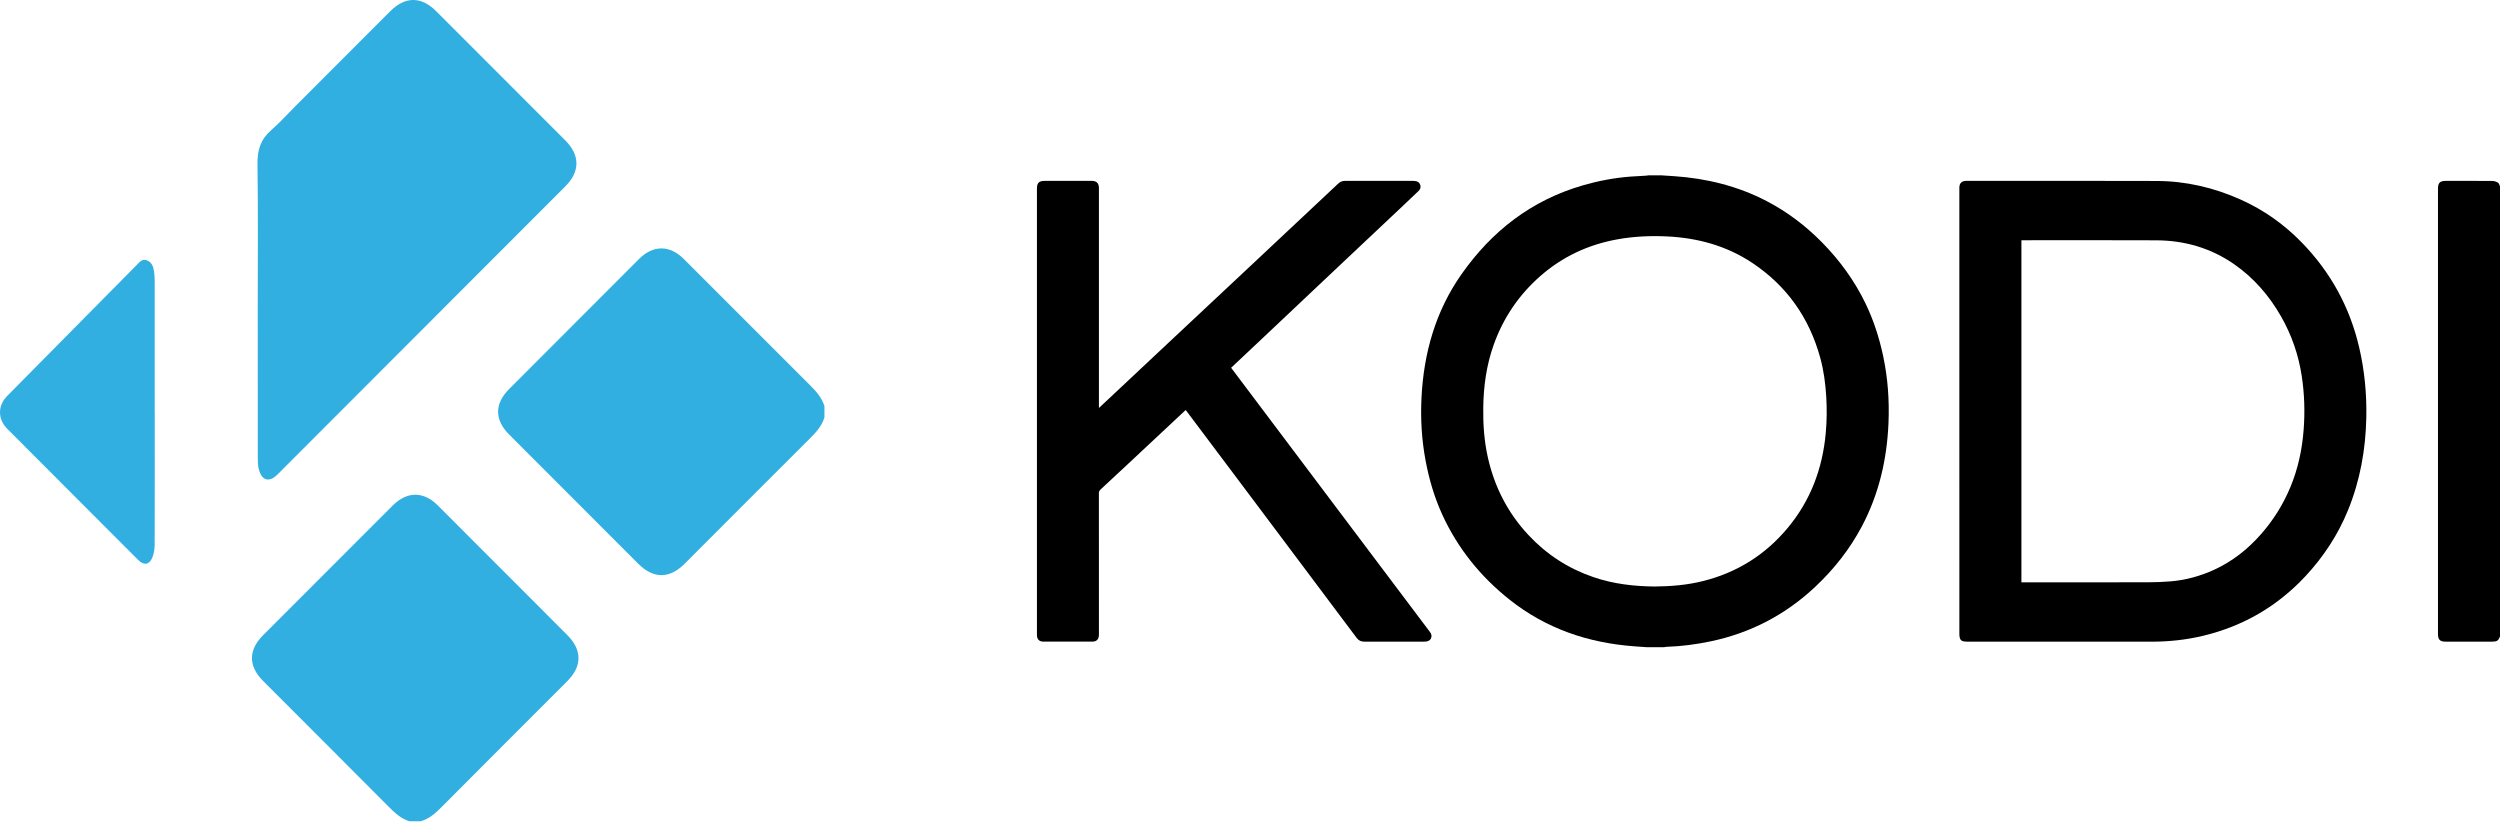
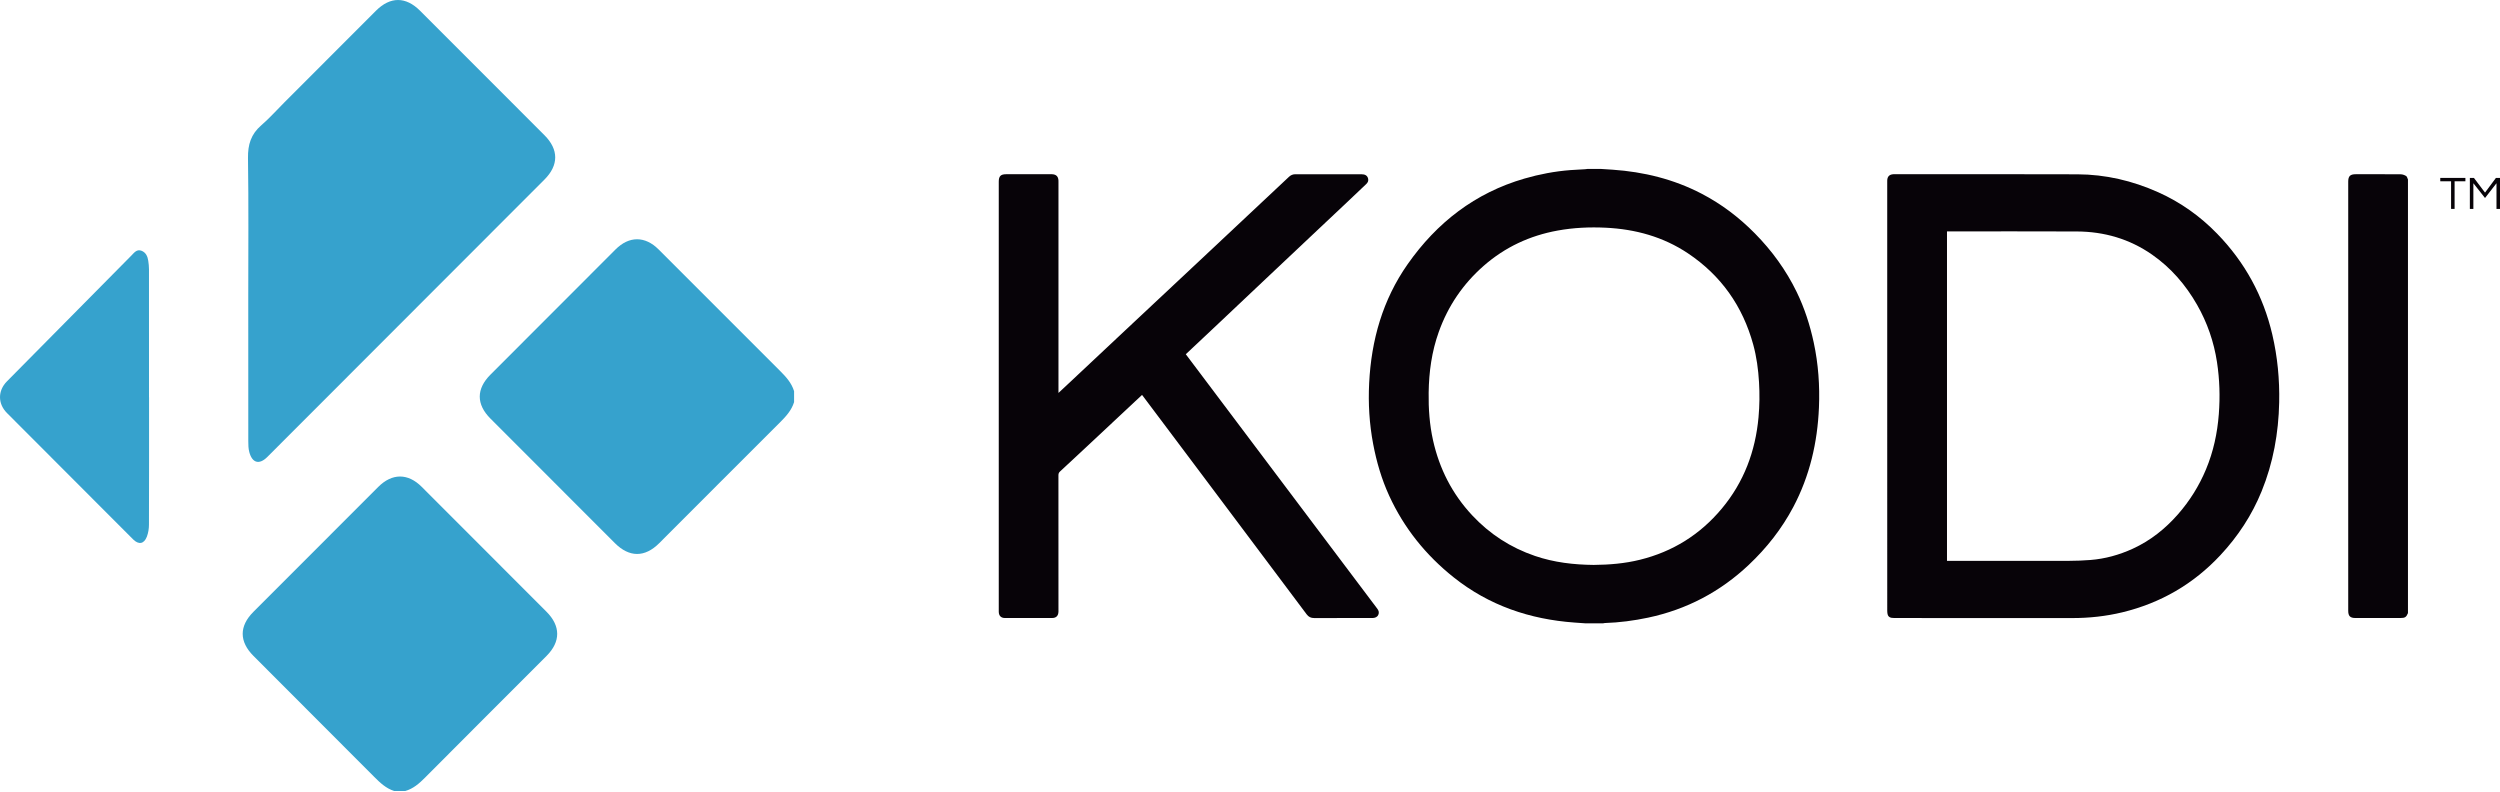
- <svg xmlns="http://www.w3.org/2000/svg" version="1.1" id="Ebene_1" x="0px" y="0px" width="239.76" height="78.763" viewBox="0 0 239.76 78.763" enable-background="new 0 0 841.89 595.275" xml:space="preserve">
-   <defs id="defs33" />
-   <g id="g3" transform="matrix(0.4237353,0,0,0.4237353,-53.58646,-83.34826)">
-     <g id="g5">
-       <path clip-rule="evenodd" d="m 502.527,236.387 c 0.955,0.061 1.912,0.119 2.867,0.186 7.334,0.506 14.344,2.226 20.895,5.629 4.678,2.433 8.826,5.58 12.529,9.334 4.018,4.076 7.342,8.645 9.846,13.8 1.836,3.784 3.111,7.754 3.994,11.86 1.082,5.034 1.438,10.131 1.225,15.258 -0.346,8.226 -2.166,16.091 -6.045,23.411 -2.707,5.106 -6.234,9.588 -10.432,13.55 -6.729,6.355 -14.615,10.499 -23.676,12.42 -3.354,0.709 -6.736,1.154 -10.162,1.262 -0.156,0.006 -0.309,0.05 -0.465,0.076 h -4.031 c -0.877,-0.063 -1.754,-0.123 -2.627,-0.187 -10.494,-0.76 -20.072,-4.003 -28.371,-10.606 -6.551,-5.211 -11.68,-11.571 -15.18,-19.203 -1.779,-3.879 -2.969,-7.946 -3.762,-12.134 -0.898,-4.737 -1.182,-9.52 -0.943,-14.324 0.506,-10.118 3.17,-19.563 9.041,-27.935 6.869,-9.793 15.852,-16.758 27.447,-20.125 3.535,-1.026 7.137,-1.71 10.809,-1.992 1.164,-0.091 2.332,-0.136 3.496,-0.207 0.191,-0.011 0.379,-0.047 0.568,-0.073 h 2.977 z m -1.594,93.058 c 3.73,-0.031 7.34,-0.336 10.881,-1.211 7.711,-1.904 14.125,-5.905 19.221,-12.005 5.205,-6.225 7.912,-13.459 8.646,-21.479 0.252,-2.745 0.281,-5.495 0.117,-8.248 -0.178,-2.987 -0.57,-5.945 -1.363,-8.835 -2.477,-9.025 -7.545,-16.226 -15.332,-21.436 -5.826,-3.893 -12.342,-5.676 -19.293,-6.021 -3.799,-0.186 -7.576,-0.015 -11.32,0.665 -6.545,1.189 -12.369,3.891 -17.387,8.287 -4.865,4.265 -8.383,9.443 -10.559,15.534 -1.65,4.608 -2.309,9.379 -2.377,14.251 -0.057,3.785 0.209,7.544 1.033,11.241 1.492,6.673 4.492,12.564 9.176,17.585 4.135,4.429 9.053,7.616 14.781,9.567 4.499,1.534 9.145,2.055 13.776,2.105" id="path7" style="fill-rule:evenodd" />
-       <path clip-rule="evenodd" d="m 692.285,340.774 c -0.395,0.953 -0.697,1.147 -1.775,1.147 -3.52,0 -7.041,0.002 -10.564,0 -1.24,0 -1.697,-0.46 -1.697,-1.708 v -100.83 c 0,-1.293 0.455,-1.745 1.768,-1.746 3.521,0 7.043,-0.012 10.561,0.019 0.436,0.003 0.91,0.175 1.281,0.405 0.225,0.14 0.291,0.537 0.428,0.821 v 101.892 z" id="path9" style="fill-rule:evenodd" />
-       <path clip-rule="evenodd" d="m 405.102,279.938 c 1.776,2.358 3.536,4.696 5.294,7.034 3.729,4.957 7.46,9.914 11.191,14.873 4.798,6.378 9.593,12.752 14.392,19.127 4.701,6.248 9.4,12.498 14.107,18.74 0.35,0.46 0.5,0.929 0.25,1.462 -0.254,0.539 -0.746,0.713 -1.301,0.745 -0.254,0.015 -0.51,0.002 -0.768,0.002 -4.338,0 -8.674,-0.003 -13.012,0.006 -0.742,10e-4 -1.285,-0.248 -1.75,-0.866 -8.18,-10.933 -16.378,-21.854 -24.574,-32.779 -4.654,-6.201 -9.311,-12.402 -13.968,-18.604 -0.037,-0.052 -0.082,-0.097 -0.148,-0.175 -0.565,0.526 -1.126,1.049 -1.685,1.569 -3.775,3.528 -7.548,7.06 -11.322,10.591 -2.081,1.943 -4.162,3.888 -6.254,5.819 -0.27,0.248 -0.381,0.495 -0.381,0.863 0.01,10.562 0.008,21.127 0.008,31.688 0,0.127 0.004,0.256 0,0.385 -0.027,0.967 -0.52,1.494 -1.487,1.498 -3.698,0.014 -7.394,0.011 -11.091,10e-4 -0.938,-0.004 -1.432,-0.532 -1.451,-1.473 -0.002,-0.11 0,-0.224 0,-0.336 v -100.633 -0.096 c 0,-1.274 0.46,-1.739 1.724,-1.739 3.377,-10e-4 6.753,-10e-4 10.131,-10e-4 0.223,0 0.448,-0.007 0.672,10e-4 0.978,0.045 1.458,0.527 1.501,1.5 0.007,0.145 10e-4,0.289 10e-4,0.432 v 48.783 0.676 c 0.838,-0.782 1.595,-1.484 2.347,-2.19 4.458,-4.182 8.912,-8.367 13.372,-12.547 5.848,-5.48 11.7,-10.958 17.549,-16.44 4.902,-4.597 9.801,-9.197 14.7,-13.795 2.066,-1.939 4.138,-3.87 6.197,-5.814 0.43,-0.406 0.92,-0.605 1.509,-0.605 5.169,0.001 10.339,0 15.509,0.001 0.881,0 1.377,0.32 1.563,0.979 0.154,0.544 -0.055,0.967 -0.436,1.331 -1.498,1.423 -2.992,2.845 -4.492,4.261 -2.654,2.502 -5.316,5.001 -7.969,7.503 -3.682,3.468 -7.359,6.933 -11.035,10.405 -3.771,3.557 -7.535,7.12 -11.305,10.675 -2.513,2.372 -5.032,4.736 -7.588,7.143" id="path11" style="fill-rule:evenodd" />
-       <path clip-rule="evenodd" d="m 569.923,289.792 v -50.223 c 0,-0.146 0,-0.289 0.002,-0.434 0.02,-0.948 0.498,-1.442 1.438,-1.496 0.064,-0.004 0.129,-0.001 0.191,-0.001 14.359,0.001 28.715,-0.034 43.072,0.021 6.604,0.023 12.922,1.508 18.949,4.203 5.244,2.345 9.852,5.615 13.852,9.729 6.521,6.696 10.852,14.596 12.98,23.708 1.227,5.247 1.732,10.559 1.621,15.934 -0.15,7.22 -1.404,14.23 -4.141,20.938 -2.285,5.601 -5.557,10.574 -9.68,14.988 -6.328,6.778 -14.016,11.233 -23.023,13.416 -3.887,0.941 -7.824,1.36 -11.824,1.356 -13.908,-0.021 -27.816,-0.008 -41.727,-0.01 -0.238,0 -0.479,-0.017 -0.713,-0.052 -0.514,-0.083 -0.832,-0.391 -0.924,-0.902 -0.049,-0.266 -0.07,-0.539 -0.07,-0.807 -0.003,-16.79 -0.003,-33.578 -0.003,-50.368 m 14.047,38.707 h 0.619 c 9.348,0 18.693,0.008 28.041,-0.011 1.676,-0.003 3.359,-0.072 5.029,-0.203 3.473,-0.273 6.783,-1.194 9.949,-2.643 4.139,-1.896 7.615,-4.656 10.609,-8.066 2.791,-3.178 4.996,-6.714 6.621,-10.612 1.73,-4.151 2.66,-8.482 3.004,-12.96 0.316,-4.087 0.189,-8.153 -0.426,-12.2 -0.729,-4.781 -2.285,-9.294 -4.689,-13.496 -2.672,-4.673 -6.121,-8.674 -10.549,-11.765 -5.301,-3.702 -11.254,-5.423 -17.68,-5.454 -10.004,-0.048 -20.008,-0.015 -30.01,-0.017 h -0.52 v 77.427 z" id="path13" style="fill-rule:evenodd" />
-     </g>
-     <g id="g15">
-       <path clip-rule="evenodd" d="m 313.057,291.184 c -0.602,1.953 -1.921,3.383 -3.333,4.79 -9.465,9.433 -18.9,18.897 -28.345,28.349 -3.403,3.405 -7.04,3.396 -10.457,-0.024 -9.748,-9.755 -19.497,-19.51 -29.24,-29.267 -3.32,-3.323 -3.318,-6.953 0.01,-10.283 9.799,-9.815 19.601,-19.625 29.404,-29.433 3.189,-3.192 6.937,-3.194 10.126,-0.004 9.503,9.505 18.992,19.023 28.513,28.512 1.413,1.407 2.728,2.842 3.323,4.797 v 2.563 z" id="path17" style="fill:#31afe1;fill-rule:evenodd" />
-       <path clip-rule="evenodd" d="m 219.101,382.575 c -1.944,-0.617 -3.352,-1.962 -4.753,-3.372 -9.425,-9.474 -18.878,-18.916 -28.322,-28.371 -3.379,-3.384 -3.382,-6.993 -0.011,-10.369 9.773,-9.781 19.547,-19.563 29.324,-29.343 3.25,-3.251 6.974,-3.264 10.206,-0.029 9.775,9.779 19.549,19.563 29.321,29.347 3.357,3.362 3.366,7.045 0.024,10.389 -9.526,9.538 -19.066,19.062 -28.57,28.617 -1.36,1.366 -2.759,2.596 -4.655,3.132 h -2.564 z" id="path19" style="fill:#31afe1;fill-rule:evenodd" />
-       <path clip-rule="evenodd" d="m 184.799,266.464 c 0,-10.877 0.098,-21.754 -0.063,-32.628 -0.045,-3.147 0.706,-5.605 3.11,-7.682 1.932,-1.671 3.647,-3.599 5.458,-5.414 7.166,-7.173 14.329,-14.344 21.497,-21.515 3.37,-3.37 7.006,-3.367 10.374,0.002 9.749,9.751 19.495,19.505 29.243,29.259 3.349,3.353 3.346,7.037 -0.002,10.389 -11.527,11.543 -23.059,23.082 -34.589,34.621 -10.182,10.194 -20.362,20.386 -30.545,30.576 -1.887,1.889 -3.559,1.448 -4.244,-1.169 -0.211,-0.81 -0.229,-1.685 -0.229,-2.532 -0.014,-11.301 -0.01,-22.605 -0.01,-33.907" id="path21" style="fill:#31afe1;fill-rule:evenodd" />
-       <path clip-rule="evenodd" d="m 161.487,290.03 c 0,9.98 0.014,19.964 -0.021,29.944 -0.004,0.947 -0.154,1.951 -0.494,2.832 -0.666,1.732 -1.916,1.947 -3.224,0.641 -4.591,-4.582 -9.169,-9.179 -13.75,-13.768 -5.296,-5.304 -10.594,-10.609 -15.887,-15.917 -2.191,-2.197 -2.2,-5.245 -0.018,-7.453 9.748,-9.859 19.498,-19.717 29.252,-29.574 0.645,-0.651 1.252,-1.535 2.349,-1.121 1.047,0.396 1.461,1.341 1.609,2.388 0.094,0.649 0.167,1.31 0.168,1.965 0.01,10.021 0.006,20.041 0.006,30.063 h 0.01 z" id="path23" style="fill:#31afe1;fill-rule:evenodd" />
-     </g>
+ <svg xmlns="http://www.w3.org/2000/svg" enable-background="new 0 0 322.364 102" viewBox="0 0 322.364 102">
+   <g fill="#070308">
+     <path d="m206.365 21.779c.524.033 1.049.065 1.573.102 4.025.278 7.871 1.222 11.466 3.089 2.567 1.335 4.843 3.062 6.875 5.122 2.205 2.237 4.029 4.744 5.403 7.573 1.008 2.076 1.707 4.255 2.192 6.508.594 2.762.789 5.559.672 8.373-.19 4.514-1.189 8.83-3.317 12.847-1.485 2.802-3.421 5.261-5.725 7.436-3.693 3.487-8.02 5.761-12.992 6.815-1.84.389-3.696.633-5.576.693-.086.003-.17.027-.255.042h-2.212c-.481-.035-.962-.067-1.442-.103-5.759-.417-11.014-2.197-15.569-5.82-3.595-2.86-6.409-6.35-8.33-10.538-.976-2.129-1.629-4.36-2.064-6.659-.493-2.599-.649-5.224-.517-7.86.278-5.552 1.74-10.735 4.961-15.329 3.769-5.374 8.699-9.196 15.062-11.044 1.94-.563 3.916-.938 5.931-1.093.639-.05 1.28-.075 1.918-.114.105-.006.208-.026.312-.04zm-.874 51.065c2.047-.017 4.028-.184 5.971-.665 4.231-1.045 7.751-3.24 10.548-6.588 2.856-3.416 4.342-7.386 4.744-11.787.138-1.506.154-3.015.064-4.526-.098-1.639-.313-3.262-.748-4.848-1.359-4.952-4.14-8.904-8.413-11.763-3.197-2.136-6.773-3.115-10.587-3.304-2.085-.102-4.157-.008-6.212.365-3.592.652-6.787 2.135-9.541 4.547-2.67 2.34-4.6 5.182-5.794 8.524-.905 2.529-1.267 5.147-1.304 7.82-.031 2.077.115 4.14.567 6.168.819 3.662 2.465 6.894 5.035 9.65 2.269 2.43 4.968 4.179 8.111 5.25 2.468.844 5.017 1.13 7.559 1.157" />
+     <path d="m310.495 79.061c-.217.523-.382.629-.974.629-1.932 0-3.864.001-5.797 0-.68 0-.931-.252-.931-.937v-55.33c0-.71.25-.958.97-.958 1.932 0 3.865-.007 5.795.01.239.002.499.096.703.222.123.077.16.295.235.451v55.913z" />
+     <path d="m152.903 45.677c.975 1.294 1.94 2.577 2.905 3.86 2.046 2.72 4.094 5.44 6.141 8.162 2.633 3.5 5.264 6.998 7.898 10.496 2.58 3.429 5.158 6.858 7.741 10.284.192.252.274.51.137.802-.139.296-.409.391-.714.409-.139.008-.28.001-.421.001-2.38 0-4.76-.002-7.14.003-.407.001-.705-.136-.96-.475-4.489-5.999-8.987-11.992-13.485-17.987-2.554-3.403-5.109-6.806-7.665-10.209-.02-.029-.045-.053-.081-.096-.31.289-.618.576-.925.861-2.072 1.936-4.142 3.874-6.213 5.812-1.142 1.066-2.284 2.134-3.432 3.193-.148.136-.209.272-.209.474.005 5.796.004 11.593.004 17.389 0 .07.002.14 0 .211-.015.531-.285.82-.816.822-2.029.008-4.057.006-6.086.001-.515-.002-.786-.292-.796-.808-.001-.06 0-.123 0-.184v-55.225-.053c0-.699.252-.954.946-.954 1.853-.001 3.706-.001 5.559-.001.122 0 .246-.004.369.001.537.025.8.289.824.823.004.08.001.159.001.237v26.77.371c.46-.429.875-.814 1.288-1.202 2.446-2.295 4.89-4.591 7.338-6.885 3.209-3.007 6.42-6.013 9.63-9.021 2.69-2.523 5.378-5.047 8.067-7.57 1.134-1.064 2.271-2.124 3.401-3.19.236-.223.505-.332.828-.332 2.836.001 5.674 0 8.511.001.483 0 .756.176.858.537.085.299-.03.531-.239.73-.822.781-1.642 1.561-2.465 2.338-1.456 1.373-2.917 2.744-4.373 4.117-2.02 1.903-4.038 3.804-6.055 5.71-2.069 1.952-4.135 3.907-6.204 5.858-1.382 1.301-2.764 2.599-4.167 3.919" />
+     <path d="m243.349 51.085v-27.56c0-.08 0-.159.001-.238.011-.52.273-.791.789-.821.035-.002.071-.001.105-.001 7.88.001 15.757-.019 23.636.012 3.624.013 7.091.828 10.398 2.306 2.878 1.287 5.406 3.081 7.601 5.339 3.578 3.674 5.955 8.01 7.123 13.01.673 2.879.95 5.794.889 8.744-.082 3.962-.77 7.809-2.272 11.49-1.254 3.074-3.049 5.802-5.312 8.225-3.472 3.719-7.691 6.164-12.634 7.362-2.133.516-4.293.746-6.488.744-7.632-.012-15.264-.004-22.898-.005-.131 0-.263-.009-.391-.029-.282-.046-.457-.215-.507-.495-.027-.146-.038-.296-.038-.443-.002-9.214-.002-18.427-.002-27.64m7.708 21.24h.34c5.13 0 10.258.004 15.387-.006.92-.002 1.843-.04 2.76-.111 1.906-.15 3.722-.655 5.46-1.45 2.271-1.04 4.179-2.555 5.822-4.426 1.532-1.744 2.742-3.684 3.633-5.823.949-2.278 1.46-4.654 1.648-7.112.173-2.243.104-4.474-.234-6.695-.4-2.624-1.254-5.1-2.573-7.406-1.466-2.564-3.359-4.76-5.789-6.456-2.909-2.031-6.176-2.976-9.702-2.993-5.49-.026-10.979-.008-16.468-.009h-.285v42.488h.001z" />
  </g>
+   <path d="m102.394 51.849c-.33 1.072-1.054 1.856-1.829 2.629-5.194 5.176-10.371 10.37-15.554 15.556-1.867 1.868-3.863 1.864-5.738-.013-5.349-5.353-10.699-10.706-16.045-16.06-1.822-1.823-1.821-3.815.005-5.643 5.377-5.386 10.756-10.769 16.135-16.151 1.75-1.752 3.807-1.753 5.557-.002 5.215 5.216 10.422 10.439 15.646 15.646.775.772 1.497 1.56 1.823 2.632z" fill="#36a2cd" />
+   <path d="m50.836 101.999c-1.067-.339-1.839-1.077-2.608-1.85-5.172-5.199-10.359-10.38-15.542-15.569-1.854-1.857-1.856-3.837-.006-5.69 5.363-5.367 10.726-10.735 16.092-16.102 1.783-1.784 3.827-1.791 5.601-.016 5.364 5.366 10.728 10.735 16.09 16.104 1.842 1.845 1.847 3.866.013 5.701-5.227 5.234-10.462 10.46-15.678 15.704-.746.75-1.514 1.425-2.554 1.719z" fill="#36a2cd" />
+   <path d="m32.012 38.284c0-5.969.054-11.937-.035-17.905-.025-1.727.387-3.076 1.707-4.215 1.06-.917 2.001-1.975 2.995-2.971 3.932-3.936 7.863-7.871 11.796-11.806 1.849-1.849 3.845-1.848 5.693.001 5.35 5.351 10.698 10.703 16.047 16.056 1.838 1.84 1.836 3.862-.001 5.701-6.325 6.334-12.654 12.666-18.981 18.998-5.587 5.594-11.174 11.187-16.762 16.779-1.035 1.037-1.953.795-2.329-.641-.116-.444-.126-.925-.126-1.389-.006-6.203-.004-12.406-.004-18.608" fill="#36a2cd" />
+   <path d="m19.22 51.215c0 5.477.008 10.955-.012 16.432-.002.52-.085 1.071-.271 1.554-.365.95-1.051 1.068-1.769.352-2.519-2.514-5.031-5.037-7.545-7.555-2.906-2.911-5.813-5.822-8.718-8.734-1.202-1.206-1.207-2.878-.01-4.09 5.349-5.41 10.7-10.82 16.052-16.229.354-.357.687-.842 1.289-.615.575.217.802.736.883 1.31.052.356.092.719.092 1.078.005 5.499.003 10.997.003 16.497z" fill="#36a2cd" />
+   <path d="m317.903 23.376h-1.394v3.561h-.453v-3.561h-1.394v-.435h3.241z" fill="#070308" />
+   <path d="m322.364 22.941v3.996h-.453v-3.308l-1.479 1.901-1.502-1.901v3.308h-.453v-3.996h.525l1.43 1.895 1.406-1.895z" fill="#070308" />
</svg>
